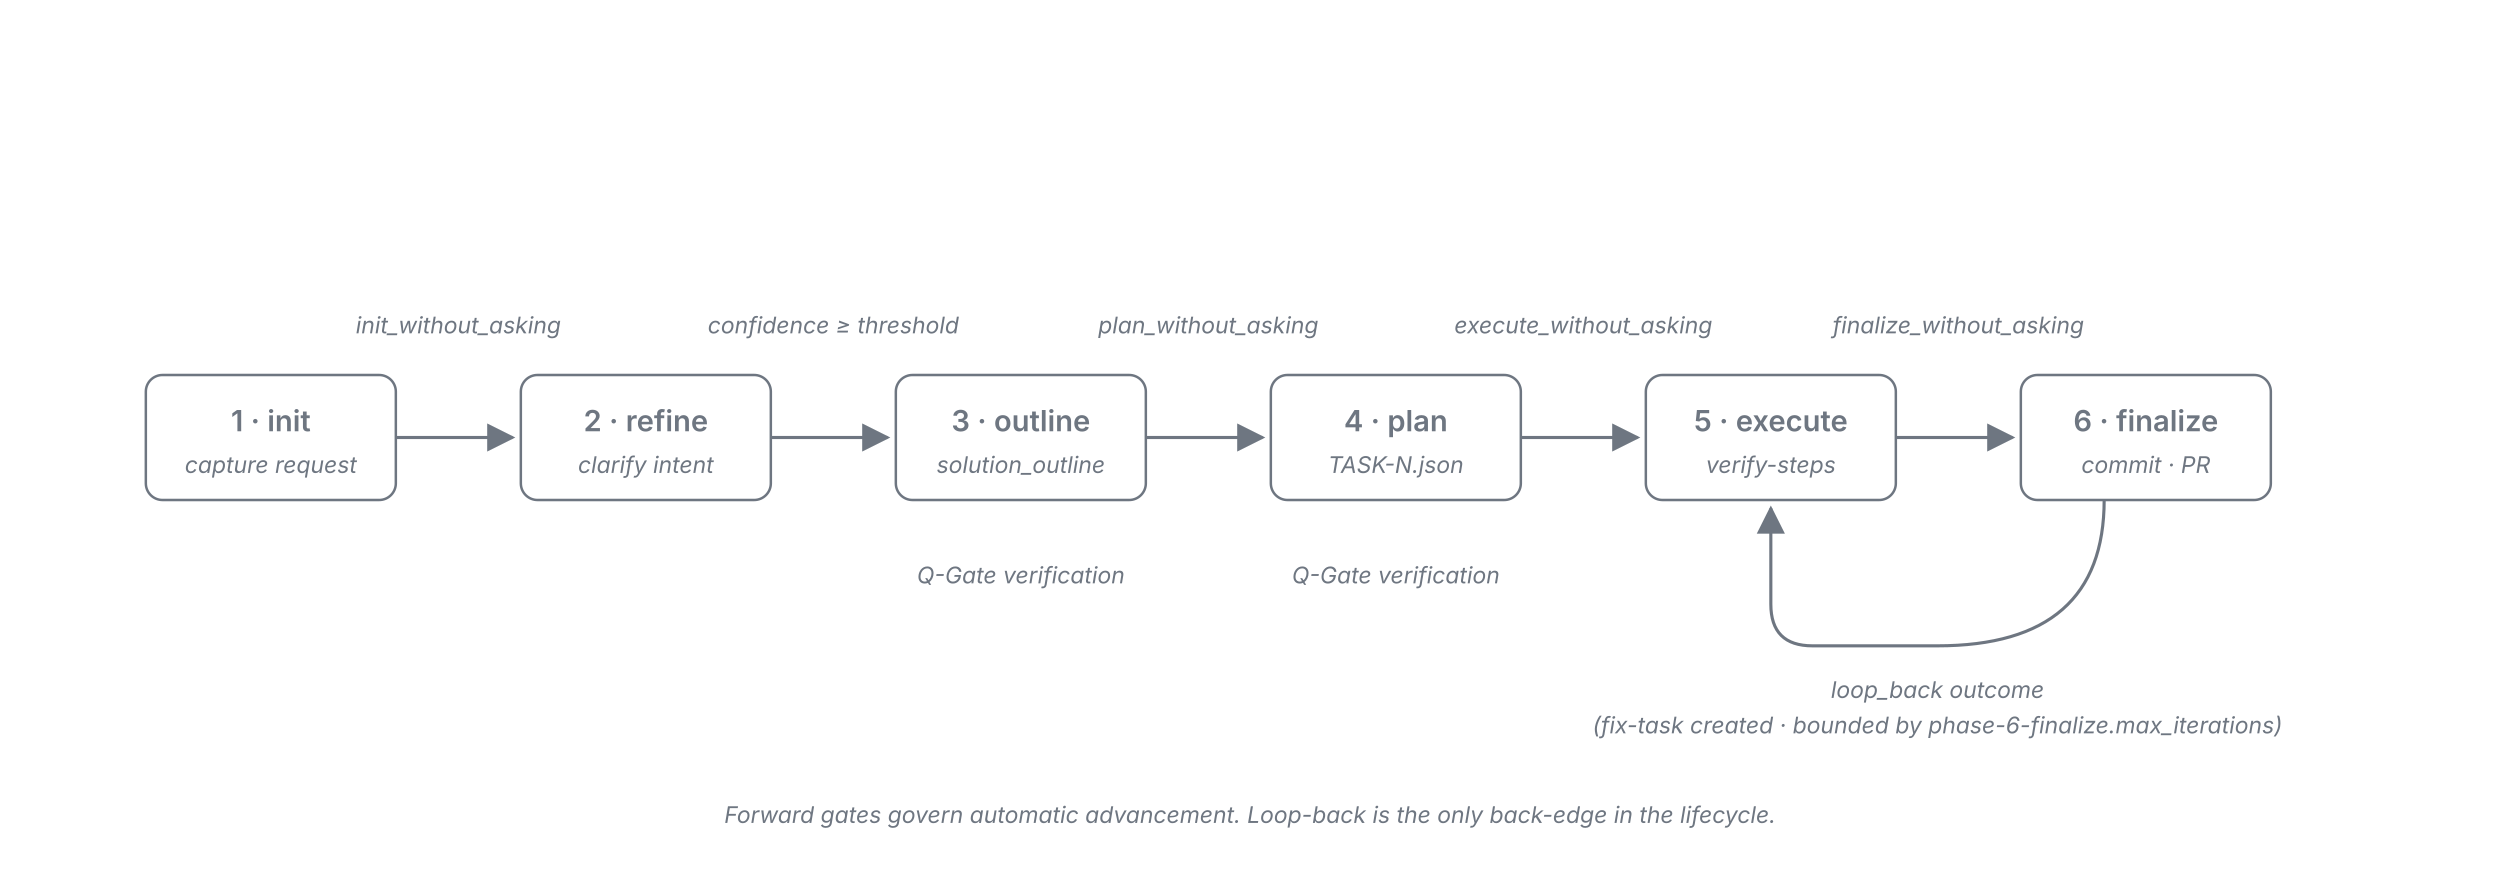
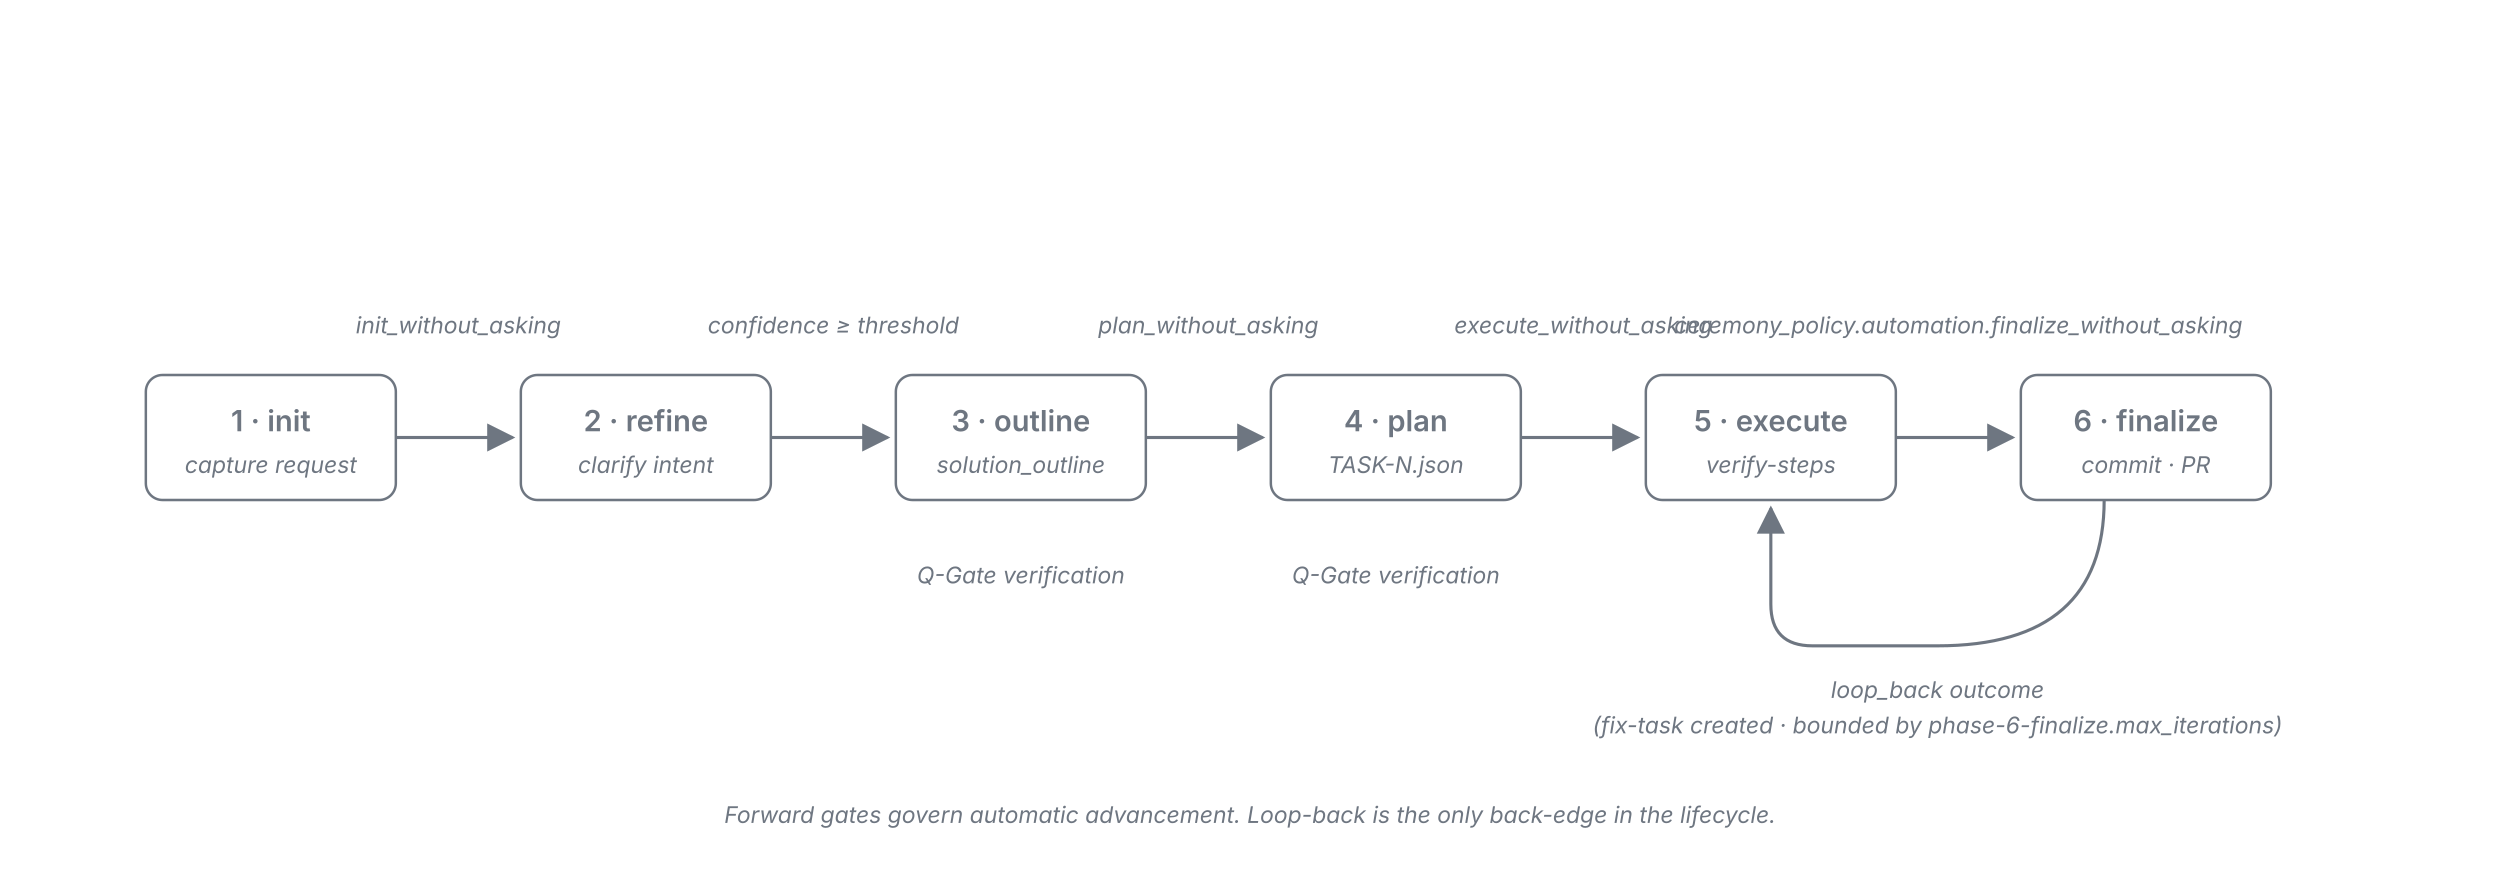
<svg xmlns="http://www.w3.org/2000/svg" viewBox="0 0 1200 420" role="img" aria-labelledby="title desc" font-family="ui-sans-serif, -apple-system, system-ui, 'Segoe UI', sans-serif">
  <defs>
    <marker id="arrow" viewBox="0 0 10 10" refX="9" refY="5" markerWidth="9" markerHeight="9" orient="auto">
      <path d="M0,0 L10,5 L0,10 z" class="arrow-fill" />
    </marker>
    <style>
      .col-header { font-size: 14px; font-weight: 600; fill: #6e7681; text-anchor: middle; }
      .col-sub    { font-size: 11px; fill: #6e7681; text-anchor: middle; font-style: italic; }
      .arrow-lbl  { font-size: 11px; fill: #6e7681; text-anchor: middle; font-style: italic; }
      .stroke     { stroke: #6e7681; stroke-width: 1.2; fill: none; }
      .arrow      { stroke: #6e7681; stroke-width: 1.5; fill: none; }
      .arrow-fill { fill: #6e7681; }
    </style>
  </defs>
  <rect class="stroke" x="70" y="180" width="120" height="60" rx="8" ry="8" />
  <text x="130" y="207" class="col-header">1 · init</text>
  <text x="130" y="227" class="col-sub">capture request</text>
  <rect class="stroke" x="250" y="180" width="120" height="60" rx="8" ry="8" />
  <text x="310" y="207" class="col-header">2 · refine</text>
  <text x="310" y="227" class="col-sub">clarify intent</text>
  <rect class="stroke" x="430" y="180" width="120" height="60" rx="8" ry="8" />
  <text x="490" y="207" class="col-header">3 · outline</text>
  <text x="490" y="227" class="col-sub">solution_outline</text>
  <rect class="stroke" x="610" y="180" width="120" height="60" rx="8" ry="8" />
  <text x="670" y="207" class="col-header">4 · plan</text>
  <text x="670" y="227" class="col-sub">TASK-N.json</text>
  <rect class="stroke" x="790" y="180" width="120" height="60" rx="8" ry="8" />
  <text x="850" y="207" class="col-header">5 · execute</text>
  <text x="850" y="227" class="col-sub">verify-steps</text>
  <rect class="stroke" x="970" y="180" width="120" height="60" rx="8" ry="8" />
  <text x="1030" y="207" class="col-header">6 · finalize</text>
  <text x="1030" y="227" class="col-sub">commit · PR</text>
  <line class="arrow" x1="190" y1="210" x2="246" y2="210" marker-end="url(#arrow)" />
  <text x="220" y="160" class="arrow-lbl">init_without_asking</text>
  <line class="arrow" x1="370" y1="210" x2="426" y2="210" marker-end="url(#arrow)" />
  <text x="400" y="160" class="arrow-lbl">confidence ≥ threshold</text>
  <line class="arrow" x1="550" y1="210" x2="606" y2="210" marker-end="url(#arrow)" />
  <text x="580" y="160" class="arrow-lbl">plan_without_asking</text>
  <line class="arrow" x1="730" y1="210" x2="786" y2="210" marker-end="url(#arrow)" />
  <text x="760" y="160" class="arrow-lbl">execute_without_asking</text>
  <line class="arrow" x1="910" y1="210" x2="966" y2="210" marker-end="url(#arrow)" />
-   <text x="940" y="160" class="arrow-lbl">finalize_without_asking</text>
+   <text x="940" y="160" class="arrow-lbl">ceremony_policy.automation.finalize_without_asking</text>
  <path class="arrow" d="M 1010 240 Q 1010 310, 930 310 L 870 310 Q 850 310, 850 290 L 850 244" marker-end="url(#arrow)" />
  <text x="930" y="335" class="arrow-lbl">loop_back outcome</text>
  <text x="930" y="352" class="arrow-lbl">(fix-task created · bounded by phase-6-finalize.max_iterations)</text>
  <text x="490" y="280" class="arrow-lbl">Q-Gate verification</text>
  <text x="670" y="280" class="arrow-lbl">Q-Gate verification</text>
  <text x="600" y="395" class="col-sub">Forward gates govern automatic advancement.   Loop-back is the only back-edge in the lifecycle.</text>
</svg>
